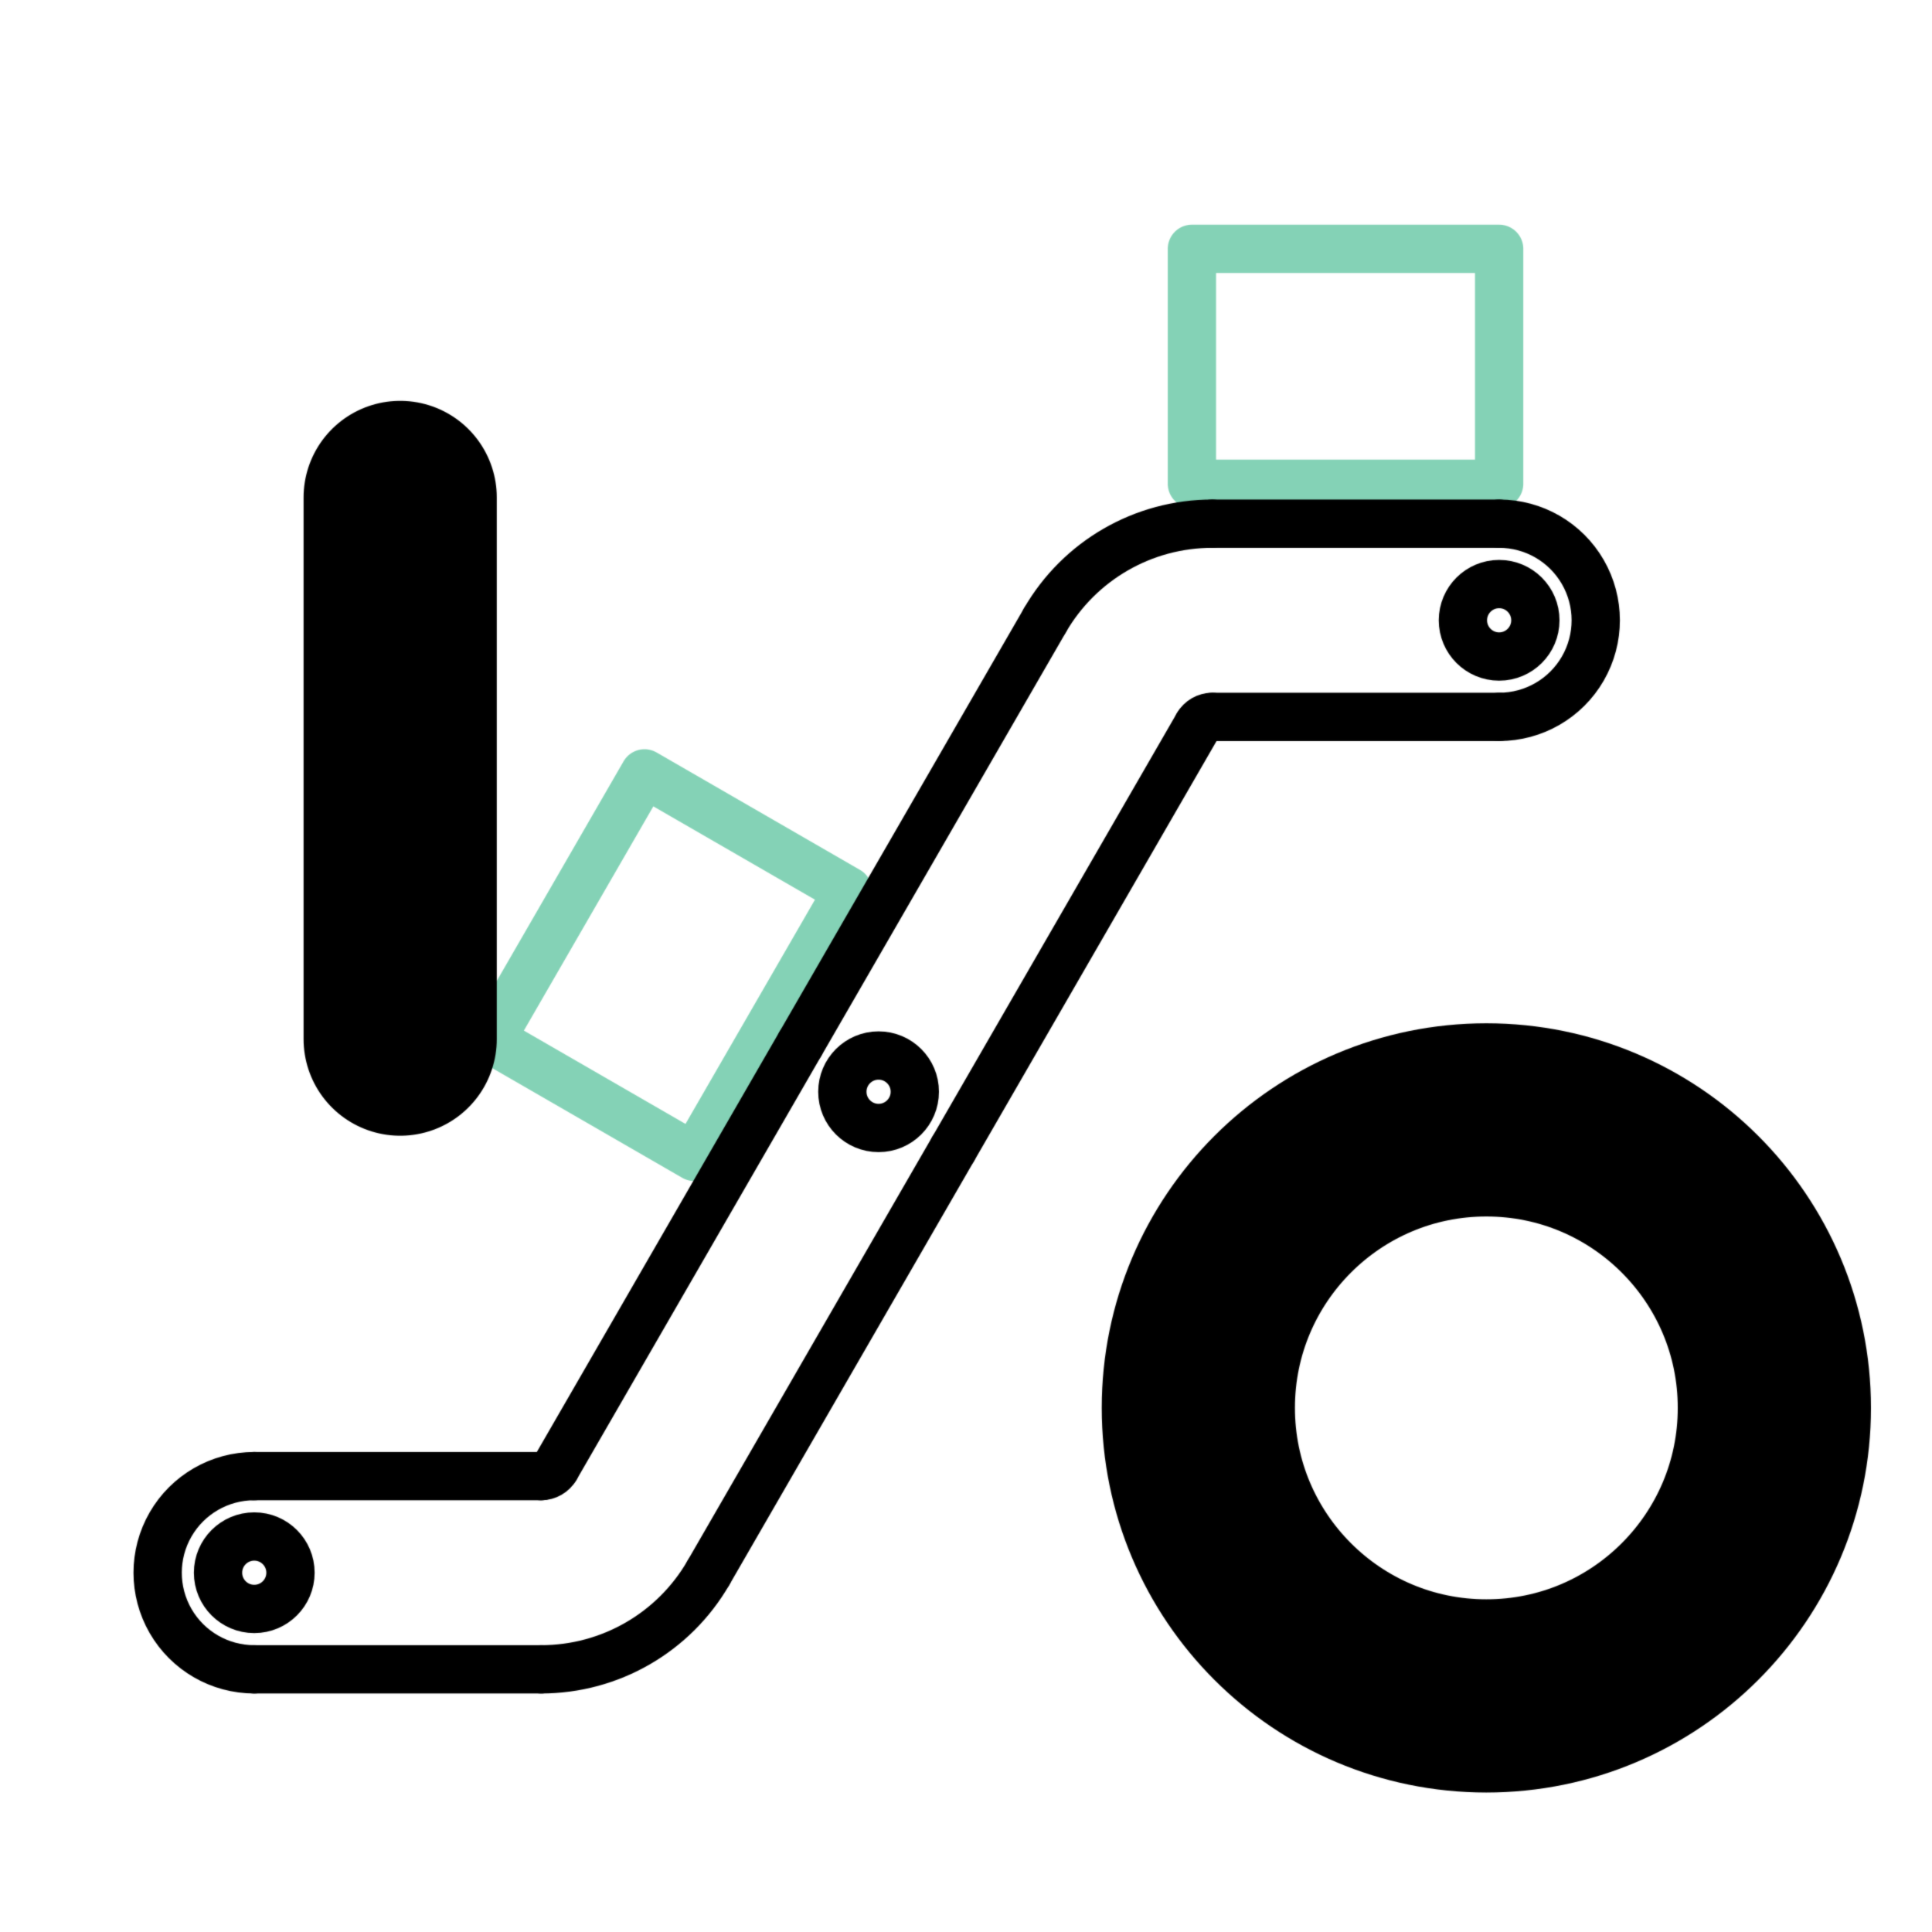
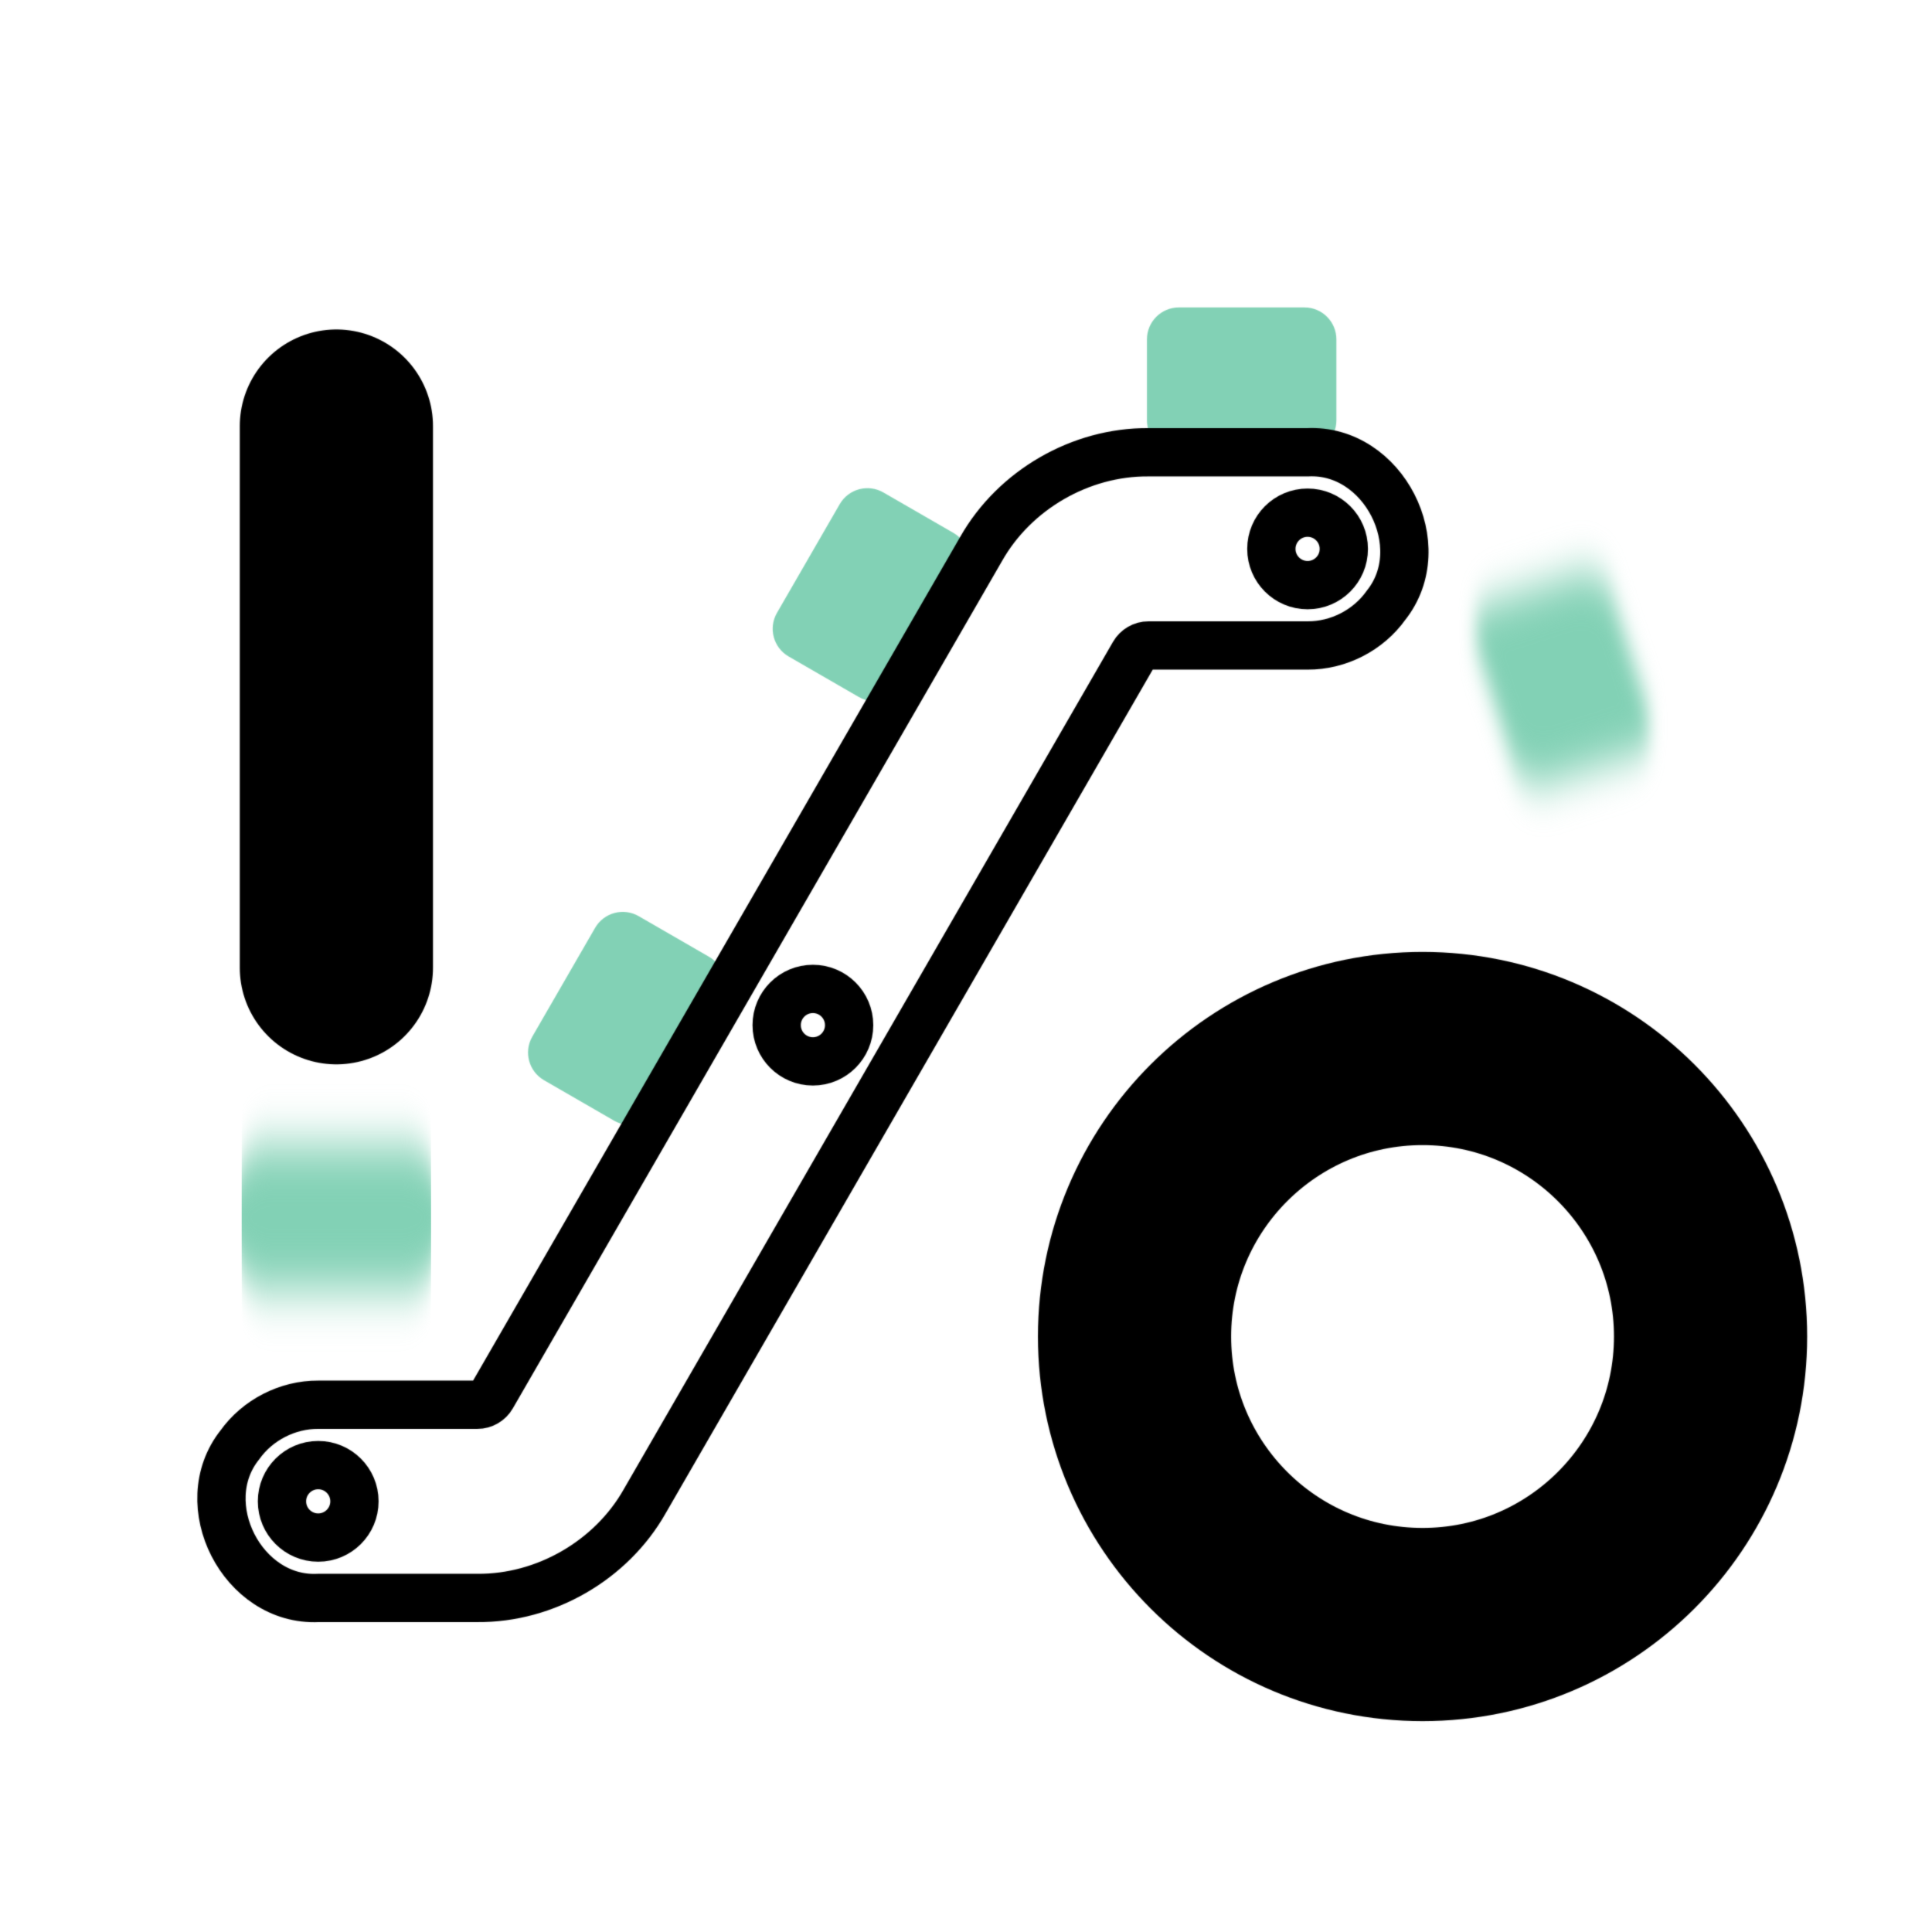
<svg xmlns="http://www.w3.org/2000/svg" width="40mm" height="40mm" viewBox="0 0 40 40" version="1.1" id="svg8">
  <defs id="defs2">
+     <marker style="overflow:visible;" id="marker3608" refX="0.0" refY="0.0" orient="auto">
+       <path transform="scale(0.2) rotate(180) translate(6,0)" style="fill-rule:evenodd;stroke:#000000;stroke-width:1pt;stroke-opacity:1;fill:#000000;fill-opacity:1" d="M 0.0,0.0 L 5.0,-5.0 L -12.5,0.0 L 5.0,5.0 L 0.0,0.0 z " id="path3606" />
+     </marker>
+     <marker style="overflow:visible;" id="marker3442" refX="0.0" refY="0.0" orient="auto">
+       <path transform="scale(0.2) rotate(180) translate(6,0)" style="fill-rule:evenodd;stroke:#000000;stroke-width:1pt;stroke-opacity:1;fill:#000000;fill-opacity:1" d="M 0.0,0.0 L 5.0,-5.0 L -12.5,0.0 L 5.0,5.0 L 0.0,0.0 z " id="path3440" />
+     </marker>
+     <marker style="overflow:visible;" id="marker3282" refX="0.0" refY="0.0" orient="auto">
+       <path transform="scale(0.2) rotate(180) translate(6,0)" style="fill-rule:evenodd;stroke:#000000;stroke-width:1pt;stroke-opacity:1;fill:#000000;fill-opacity:1" d="M 0.0,0.0 L 5.0,-5.0 L -12.5,0.0 L 5.0,5.0 L 0.0,0.0 z " id="path3280" />
+     </marker>
+     <marker style="overflow:visible;" id="marker3128" refX="0.0" refY="0.0" orient="auto">
+       <path transform="scale(0.2) rotate(180) translate(6,0)" style="fill-rule:evenodd;stroke:#000000;stroke-width:1pt;stroke-opacity:1;fill:#000000;fill-opacity:1" d="M 0.0,0.0 L 5.0,-5.0 L -12.5,0.0 L 5.0,5.0 L 0.0,0.0 z " id="path3126" />
+     </marker>
+     <marker style="overflow:visible;" id="marker2980" refX="0.0" refY="0.0" orient="auto">
+       <path transform="scale(0.2) rotate(180) translate(6,0)" style="fill-rule:evenodd;stroke:#000000;stroke-width:1pt;stroke-opacity:1;fill:#000000;fill-opacity:1" d="M 0.0,0.0 L 5.0,-5.0 L -12.5,0.0 L 5.0,5.0 L 0.0,0.0 z " id="path2978" />
+     </marker>
+     <marker style="overflow:visible;" id="marker2838" refX="0.0" refY="0.0" orient="auto">
+       <path transform="scale(0.2) rotate(180) translate(6,0)" style="fill-rule:evenodd;stroke:#000000;stroke-width:1pt;stroke-opacity:1;fill:#000000;fill-opacity:1" d="M 0.0,0.0 L 5.0,-5.0 L -12.5,0.0 L 5.0,5.0 L 0.0,0.0 z " id="path2836" />
+     </marker>
+     <marker style="overflow:visible;" id="marker2702" refX="0.0" refY="0.0" orient="auto">
+       <path transform="scale(0.2) rotate(180) translate(6,0)" style="fill-rule:evenodd;stroke:#000000;stroke-width:1pt;stroke-opacity:1;fill:#000000;fill-opacity:1" d="M 0.0,0.0 L 5.0,-5.0 L -12.5,0.0 L 5.0,5.0 L 0.0,0.0 z " id="path2700" />
+     </marker>
+     <marker style="overflow:visible;" id="marker2572" refX="0.0" refY="0.0" orient="auto">
+       <path transform="scale(0.2) rotate(180) translate(6,0)" style="fill-rule:evenodd;stroke:#000000;stroke-width:1pt;stroke-opacity:1;fill:#000000;fill-opacity:1" d="M 0.0,0.0 L 5.0,-5.0 L -12.5,0.0 L 5.0,5.0 L 0.0,0.0 z " id="path2570" />
+     </marker>
+     <marker style="overflow:visible;" id="marker2448" refX="0.0" refY="0.0" orient="auto">
+       <path transform="scale(0.2) rotate(180) translate(6,0)" style="fill-rule:evenodd;stroke:#000000;stroke-width:1pt;stroke-opacity:1;fill:#000000;fill-opacity:1" d="M 0.0,0.0 L 5.0,-5.0 L -12.5,0.0 L 5.0,5.0 L 0.0,0.0 z " id="path2446" />
+     </marker>
+     <marker style="overflow:visible;" id="marker2330" refX="0.0" refY="0.0" orient="auto">
+       <path transform="scale(0.2) rotate(180) translate(6,0)" style="fill-rule:evenodd;stroke:#000000;stroke-width:1pt;stroke-opacity:1;fill:#000000;fill-opacity:1" d="M 0.0,0.0 L 5.0,-5.0 L -12.5,0.0 L 5.0,5.0 L 0.0,0.0 z " id="path2328" />
+     </marker>
+     <marker style="overflow:visible;" id="marker2218" refX="0.0" refY="0.0" orient="auto">
+       <path transform="scale(0.2) rotate(180) translate(6,0)" style="fill-rule:evenodd;stroke:#000000;stroke-width:1pt;stroke-opacity:1;fill:#000000;fill-opacity:1" d="M 0.0,0.0 L 5.0,-5.0 L -12.5,0.0 L 5.0,5.0 L 0.0,0.0 z " id="path2216" />
+     </marker>
+     <marker style="overflow:visible;" id="marker2112" refX="0.0" refY="0.0" orient="auto">
+       <path transform="scale(0.2) rotate(180) translate(6,0)" style="fill-rule:evenodd;stroke:#000000;stroke-width:1pt;stroke-opacity:1;fill:#000000;fill-opacity:1" d="M 0.0,0.0 L 5.0,-5.0 L -12.5,0.0 L 5.0,5.0 L 0.0,0.0 z " id="path2110" />
+     </marker>
+     <marker style="overflow:visible;" id="marker2102" refX="0.0" refY="0.0" orient="auto">
+       <path transform="scale(0.2) rotate(180) translate(6,0)" style="fill-rule:evenodd;stroke:#000000;stroke-width:1pt;stroke-opacity:1;fill:#000000;fill-opacity:1" d="M 0.0,0.0 L 5.0,-5.0 L -12.5,0.0 L 5.0,5.0 L 0.0,0.0 z " id="path2100" />
+     </marker>
+     <marker style="overflow:visible;" id="marker1898" refX="0.0" refY="0.0" orient="auto">
+       <path transform="scale(1.1) rotate(180) translate(1,0)" d="M 8.719,4.034 L -2.207,0.016 L 8.719,-4.002 C 6.973,-1.63 6.983,1.616 8.719,4.034 z " style="fill-rule:evenodd;stroke-width:0.625;stroke-linejoin:round;stroke:#000000;stroke-opacity:1;fill:#000000;fill-opacity:1" id="path1896" />
+     </marker>
+     <marker style="overflow:visible;" id="marker1810" refX="0.0" refY="0.0" orient="auto">
+       <path transform="scale(1.1) rotate(180) translate(1,0)" d="M 8.719,4.034 L -2.207,0.016 L 8.719,-4.002 C 6.973,-1.63 6.983,1.616 8.719,4.034 z " style="fill-rule:evenodd;stroke-width:0.625;stroke-linejoin:round;stroke:#000000;stroke-opacity:1;fill:#000000;fill-opacity:1" id="path1808" />
+     </marker>
+     <marker style="overflow:visible;" id="marker1728" refX="0.0" refY="0.0" orient="auto">
+       <path transform="scale(1.1) rotate(180) translate(1,0)" d="M 8.719,4.034 L -2.207,0.016 L 8.719,-4.002 C 6.973,-1.63 6.983,1.616 8.719,4.034 z " style="fill-rule:evenodd;stroke-width:0.625;stroke-linejoin:round;stroke:#000000;stroke-opacity:1;fill:#000000;fill-opacity:1" id="path1726" />
+     </marker>
+     <marker style="overflow:visible;" id="marker1652" refX="0.0" refY="0.0" orient="auto">
+       <path transform="scale(1.1) rotate(180) translate(1,0)" d="M 8.719,4.034 L -2.207,0.016 L 8.719,-4.002 C 6.973,-1.63 6.983,1.616 8.719,4.034 z " style="fill-rule:evenodd;stroke-width:0.625;stroke-linejoin:round;stroke:#000000;stroke-opacity:1;fill:#000000;fill-opacity:1" id="path1650" />
+     </marker>
+     <marker style="overflow:visible;" id="marker1582" refX="0.0" refY="0.0" orient="auto">
+       <path transform="scale(1.1) rotate(180) translate(1,0)" d="M 8.719,4.034 L -2.207,0.016 L 8.719,-4.002 C 6.973,-1.63 6.983,1.616 8.719,4.034 z " style="fill-rule:evenodd;stroke-width:0.625;stroke-linejoin:round;stroke:#000000;stroke-opacity:1;fill:#000000;fill-opacity:1" id="path1580" />
+     </marker>
+     <marker style="overflow:visible;" id="marker1518" refX="0.0" refY="0.0" orient="auto">
+       <path transform="scale(1.1) rotate(180) translate(1,0)" d="M 8.719,4.034 L -2.207,0.016 L 8.719,-4.002 C 6.973,-1.63 6.983,1.616 8.719,4.034 z " style="fill-rule:evenodd;stroke-width:0.625;stroke-linejoin:round;stroke:#000000;stroke-opacity:1;fill:#000000;fill-opacity:1" id="path1516" />
+     </marker>
+     <marker style="overflow:visible;" id="marker1460" refX="0.0" refY="0.0" orient="auto">
+       <path transform="scale(1.1) rotate(180) translate(1,0)" d="M 8.719,4.034 L -2.207,0.016 L 8.719,-4.002 C 6.973,-1.63 6.983,1.616 8.719,4.034 z " style="fill-rule:evenodd;stroke-width:0.625;stroke-linejoin:round;stroke:#000000;stroke-opacity:1;fill:#000000;fill-opacity:1" id="path1458" />
+     </marker>
+     <marker style="overflow:visible;" id="marker1408" refX="0.0" refY="0.0" orient="auto">
+       <path transform="scale(1.1) rotate(180) translate(1,0)" d="M 8.719,4.034 L -2.207,0.016 L 8.719,-4.002 C 6.973,-1.63 6.983,1.616 8.719,4.034 z " style="fill-rule:evenodd;stroke-width:0.625;stroke-linejoin:round;stroke:#000000;stroke-opacity:1;fill:#000000;fill-opacity:1" id="path1406" />
+     </marker>
+     <marker style="overflow:visible;" id="marker1362" refX="0.0" refY="0.0" orient="auto">
+       <path transform="scale(1.1) rotate(180) translate(1,0)" d="M 8.719,4.034 L -2.207,0.016 L 8.719,-4.002 C 6.973,-1.63 6.983,1.616 8.719,4.034 z " style="fill-rule:evenodd;stroke-width:0.625;stroke-linejoin:round;stroke:#000000;stroke-opacity:1;fill:#000000;fill-opacity:1" id="path1360" />
+     </marker>
+     <marker style="overflow:visible;" id="marker1322" refX="0.0" refY="0.0" orient="auto">
+       <path transform="scale(1.1) rotate(180) translate(1,0)" d="M 8.719,4.034 L -2.207,0.016 L 8.719,-4.002 C 6.973,-1.63 6.983,1.616 8.719,4.034 z " style="fill-rule:evenodd;stroke-width:0.625;stroke-linejoin:round;stroke:#000000;stroke-opacity:1;fill:#000000;fill-opacity:1" id="path1320" />
+     </marker>
+     <marker style="overflow:visible;" id="marker1288" refX="0.0" refY="0.0" orient="auto">
+       <path transform="scale(1.1) rotate(180) translate(1,0)" d="M 8.719,4.034 L -2.207,0.016 L 8.719,-4.002 C 6.973,-1.63 6.983,1.616 8.719,4.034 z " style="fill-rule:evenodd;stroke-width:0.625;stroke-linejoin:round;stroke:#000000;stroke-opacity:1;fill:#000000;fill-opacity:1" id="path1286" />
+     </marker>
+     <marker style="overflow:visible;" id="marker1260" refX="0.0" refY="0.0" orient="auto">
+       <path transform="scale(1.1) rotate(180) translate(1,0)" d="M 8.719,4.034 L -2.207,0.016 L 8.719,-4.002 C 6.973,-1.63 6.983,1.616 8.719,4.034 z " style="fill-rule:evenodd;stroke-width:0.625;stroke-linejoin:round;stroke:#000000;stroke-opacity:1;fill:#000000;fill-opacity:1" id="path1258" />
+     </marker>
+     <marker style="overflow:visible;" id="marker1238" refX="0.0" refY="0.0" orient="auto">
+       <path transform="scale(1.1) rotate(180) translate(1,0)" d="M 8.719,4.034 L -2.207,0.016 L 8.719,-4.002 C 6.973,-1.63 6.983,1.616 8.719,4.034 z " style="fill-rule:evenodd;stroke-width:0.625;stroke-linejoin:round;stroke:#000000;stroke-opacity:1;fill:#000000;fill-opacity:1" id="path1236" />
+     </marker>
    <filter style="color-interpolation-filters:sRGB" id="filter852" x="-0.1" width="1.2" y="-0.1" height="1.2">
      <feGaussianBlur stdDeviation="0.016" id="feGaussianBlur854" />
+     </filter>
+     <filter style="color-interpolation-filters:sRGB" id="filter852-9" x="-0.1" width="1.2" y="-0.1" height="1.2">
+       <feGaussianBlur stdDeviation="0.016" id="feGaussianBlur854-1" />
+     </filter>
+     <filter style="color-interpolation-filters:sRGB" id="filter852-2" x="-0.5" width="2" y="-0.5" height="2">
+       <feGaussianBlur stdDeviation="0.016" id="feGaussianBlur854-61" />
+     </filter>
+     <filter style="color-interpolation-filters:sRGB;" id="filter9240">
+       <feGaussianBlur stdDeviation="0.5 0.01" result="blur" id="feGaussianBlur9238" />
+     </filter>
+     <filter style="color-interpolation-filters:sRGB;" id="filter9244" x="-0.5" width="2" y="-0.5" height="2">
+       <feGaussianBlur stdDeviation="0.01 2" result="blur" id="feGaussianBlur9242" />
+     </filter>
+     <filter style="color-interpolation-filters:sRGB;" id="filter9248">
+       <feGaussianBlur stdDeviation="0.5 0.01" result="blur" id="feGaussianBlur9246" />
    </filter>
  </defs>
  <g id="layer1" transform="translate(0,-257)">
    <flowRoot xml:space="preserve" id="flowRoot4865-7" style="font-style:normal;font-variant:normal;font-weight:normal;font-stretch:normal;font-size:93.333px;line-height:1.25;font-family:sans-serif;-inkscape-font-specification:sans-serif;letter-spacing:0px;word-spacing:0px;fill:#000000;fill-opacity:1;stroke:none" transform="matrix(0.2645833,0,0,0.2645833,29.23942,267.0705)">
      <flowRegion id="flowRegion4867-8" style="font-style:normal;font-variant:normal;font-weight:normal;font-stretch:normal;font-size:93.333px;font-family:sans-serif;-inkscape-font-specification:sans-serif">
        <rect id="rect4869-2" width="72.832" height="109.248" x="20.153" y="10.997" style="font-style:normal;font-variant:normal;font-weight:normal;font-stretch:normal;font-size:93.333px;font-family:sans-serif;-inkscape-font-specification:sans-serif" />
      </flowRegion>
      <flowPara id="flowPara4871-1">Oas</flowPara>
    </flowRoot>
-     <g id="g5071" transform="translate(-1.530763,2.889143)" style="filter:url(#filter852)">
-       <rect transform="rotate(-60)" y="147.943" x="-232.857" height="4.864" width="6.361" id="rect5008-7" style="fill:none;fill-opacity:1;stroke:#56c19b;stroke-width:1;stroke-linecap:round;stroke-linejoin:round;stroke-miterlimit:4;stroke-dasharray:none;stroke-opacity:0.723" />
-       <rect y="259.263" x="26.208" height="4.864" width="6.361" id="rect5008-7-1" style="fill:none;fill-opacity:1;stroke:#56c19b;stroke-width:1;stroke-linecap:round;stroke-linejoin:round;stroke-miterlimit:4;stroke-dasharray:none;stroke-opacity:0.723" />
-       <g id="g5564" transform="translate(2.133817,-0.9296501)" style="stroke-width:1;stroke-miterlimit:4;stroke-dasharray:none;stroke:#000000;stroke-opacity:1;fill:none;stroke-linejoin:round;stroke-linecap:round">
-         <g id="g4921" style="fill:none;stroke:#000000;stroke-width:1;stroke-miterlimit:4;stroke-dasharray:none;stroke-opacity:1;stroke-linejoin:round;stroke-linecap:round" transform="translate(-8.793167,-1.683798)">
-           <g id="g4810" style="fill:none;stroke:#000000;stroke-width:1;stroke-miterlimit:4;stroke-dasharray:none;stroke-opacity:1;stroke-linejoin:round;stroke-linecap:round">
-             <path style="fill:none;stroke:#000000;stroke-width:1;stroke-miterlimit:4;stroke-dasharray:none;stroke-opacity:1;stroke-linejoin:round;stroke-linecap:round" d="m 13.454,291.286 a 2,2 0 0 1 -1.732,-1 2,2 0 0 1 0,-2 2,2 0 0 1 1.732,-1" id="path12" />
-             <path style="fill:none;stroke:#000000;stroke-width:1;stroke-miterlimit:4;stroke-dasharray:none;stroke-opacity:1;stroke-linejoin:round;stroke-linecap:round" d="m 22.858,289.286 a 4,4 0 0 1 -3.464,2" id="path12-5" />
-             <path style="fill:none;stroke:#000000;stroke-width:1;stroke-linecap:round;stroke-linejoin:round;stroke-miterlimit:4;stroke-dasharray:none;stroke-opacity:1" d="m 13.454,287.286 h 5.94" id="path4608" />
-             <path style="fill:none;stroke:#000000;stroke-width:1;stroke-linecap:round;stroke-linejoin:round;stroke-miterlimit:4;stroke-dasharray:none;stroke-opacity:1" d="m 13.454,291.286 h 5.94" id="path4608-9" />
-             <path style="fill:none;stroke:#000000;stroke-width:1;stroke-miterlimit:4;stroke-dasharray:none;stroke-opacity:1;stroke-linejoin:round;stroke-linecap:round" d="m 19.694,287.112 a 0.347,0.347 0 0 1 -0.301,0.174" id="path4667" />
-             <path style="fill:none;stroke:#000000;stroke-width:1;stroke-linecap:round;stroke-linejoin:round;stroke-miterlimit:4;stroke-dasharray:none;stroke-opacity:1" d="m 19.694,287.112 5.065,-8.773" id="path4786" />
-             <path style="fill:none;stroke:#000000;stroke-width:1;stroke-linecap:round;stroke-linejoin:round;stroke-miterlimit:4;stroke-dasharray:none;stroke-opacity:1" d="m 22.858,289.286 5.065,-8.773" id="path4786-2" />
+     <g id="g1230" transform="translate(-1.320879,-1.477905)">
+       <g style="filter:url(#filter852)" transform="translate(-1.530763,2.889143)" id="g5071">
+         <rect ry="0.661" style="fill:#82d1b5;fill-opacity:1;stroke:none;stroke-width:1;stroke-linecap:round;stroke-linejoin:round;stroke-miterlimit:4;stroke-dasharray:none;stroke-opacity:0.722" id="rect5008-7-1" width="3.922" height="2.999" x="26.598" y="261.954" />
+         <rect transform="matrix(0.1322917,-0.2291359,0.2291359,0.1322917,13.54225,277.6229)" ry="2.5" style="fill:#82d1b5;fill-opacity:1;stroke:none;stroke-width:3.78;stroke-linecap:round;stroke-linejoin:round;stroke-miterlimit:4;stroke-dasharray:none;stroke-opacity:0.722;filter:url(#filter852)" id="rect5008-7-1-2" width="14.822" height="11.334" x="0" y="-1.1368684e-13" />
+         <rect transform="matrix(0.1322917,-0.2291359,0.2291359,0.1322917,18.60722,268.8501)" ry="2.5" style="fill:#82d1b5;fill-opacity:1;stroke:none;stroke-width:3.78;stroke-linecap:round;stroke-linejoin:round;stroke-miterlimit:4;stroke-dasharray:none;stroke-opacity:0.722;filter:url(#filter852-9)" id="rect5008-7-1-2-2" width="14.822" height="11.334" x="0" y="-1.1368684e-13" />
+         <g style="fill:none;stroke:#000000;stroke-width:1;stroke-linecap:round;stroke-linejoin:round;stroke-miterlimit:4;stroke-dasharray:none;stroke-opacity:1" transform="translate(2.133817,-0.9296501)" id="g5564">
+           <g transform="translate(-8.793167,-1.683798)" style="fill:none;stroke:#000000;stroke-width:1;stroke-linecap:butt;stroke-linejoin:round;stroke-miterlimit:4;stroke-dasharray:none;stroke-opacity:1" id="g4921">
+             <path id="path4786-9" d="m 27.923,280.513 c -1.688,2.924 -3.377,5.849 -5.065,8.773 -0.692,1.222 -2.06,2.012 -3.464,2 h -3.294 c -1.568,0.078 -2.6,-1.942 -1.624,-3.168 0.367,-0.517 0.99,-0.836 1.624,-0.832 h 3.294 c 0.122,10e-4 0.241,-0.068 0.301,-0.174 1.688,-2.924 3.377,-5.849 5.065,-8.773 1.688,-2.924 3.377,-5.849 5.065,-8.773 0.692,-1.222 2.06,-2.012 3.464,-2 h 3.294 c 1.568,-0.078 2.6,1.942 1.624,3.168 -0.367,0.517 -0.99,0.836 -1.624,0.832 h -3.294 c -0.122,-0.001 -0.241,0.068 -0.301,0.174 -1.688,2.924 -3.377,5.849 -5.065,8.773 z" style="fill:none;stroke:#000000;stroke-width:1;stroke-linecap:round;stroke-linejoin:round;stroke-miterlimit:4;stroke-dasharray:none;stroke-opacity:1" />
          </g>
-           <g id="g4810-3" transform="rotate(-180,26.34114,279.4264)" style="fill:none;stroke:#000000;stroke-width:1;stroke-miterlimit:4;stroke-dasharray:none;stroke-opacity:1;stroke-linejoin:round;stroke-linecap:round">
-             <path style="fill:none;stroke:#000000;stroke-width:1;stroke-miterlimit:4;stroke-dasharray:none;stroke-opacity:1;stroke-linejoin:round;stroke-linecap:round" d="m 13.454,291.286 a 2,2 0 0 1 -1.732,-1 2,2 0 0 1 0,-2 2,2 0 0 1 1.732,-1" id="path12-7" />
-             <path style="fill:none;stroke:#000000;stroke-width:1;stroke-miterlimit:4;stroke-dasharray:none;stroke-opacity:1;stroke-linejoin:round;stroke-linecap:round" d="m 22.858,289.286 a 4,4 0 0 1 -3.464,2" id="path12-5-5" />
-             <path style="fill:none;stroke:#000000;stroke-width:1;stroke-linecap:round;stroke-linejoin:round;stroke-miterlimit:4;stroke-dasharray:none;stroke-opacity:1" d="m 13.454,287.286 h 5.94" id="path4608-92" />
-             <path style="fill:none;stroke:#000000;stroke-width:1;stroke-linecap:round;stroke-linejoin:round;stroke-miterlimit:4;stroke-dasharray:none;stroke-opacity:1" d="m 13.454,291.286 h 5.94" id="path4608-9-2" />
-             <path style="fill:none;stroke:#000000;stroke-width:1;stroke-miterlimit:4;stroke-dasharray:none;stroke-opacity:1;stroke-linejoin:round;stroke-linecap:round" d="m 19.694,287.112 a 0.347,0.347 0 0 1 -0.301,0.174" id="path4667-8" />
-             <path style="fill:none;stroke:#000000;stroke-width:1;stroke-linecap:round;stroke-linejoin:round;stroke-miterlimit:4;stroke-dasharray:none;stroke-opacity:1" d="m 19.694,287.112 5.065,-8.773" id="path4786-9" />
-             <path style="fill:none;stroke:#000000;stroke-width:1;stroke-linecap:round;stroke-linejoin:round;stroke-miterlimit:4;stroke-dasharray:none;stroke-opacity:1" d="m 22.858,289.286 5.065,-8.773" id="path4786-2-7" />
-           </g>
+           <circle r="0.75" cy="287.602" cx="7.306" id="path4848" style="fill:none;fill-opacity:1;stroke:#000000;stroke-width:1;stroke-linecap:round;stroke-linejoin:round;stroke-miterlimit:4;stroke-dasharray:none;stroke-opacity:1" />
+           <circle r="0.75" cy="267.883" cx="27.79" id="path4848-3" style="fill:none;fill-opacity:1;stroke:#000000;stroke-width:1;stroke-linecap:round;stroke-linejoin:round;stroke-miterlimit:4;stroke-dasharray:none;stroke-opacity:1" />
+           <circle r="0.75" cy="277.743" cx="17.548" id="path4848-3-3" style="fill:none;fill-opacity:1;stroke:#000000;stroke-width:1;stroke-linecap:round;stroke-linejoin:round;stroke-miterlimit:4;stroke-dasharray:none;stroke-opacity:1" />
        </g>
-         <circle style="fill:none;fill-opacity:1;stroke:#000000;stroke-width:1;stroke-linecap:round;stroke-linejoin:round;stroke-miterlimit:4;stroke-dasharray:none;stroke-opacity:1" id="path4848" cx="4.661" cy="287.602" r="0.75" />
-         <circle style="fill:none;fill-opacity:1;stroke:#000000;stroke-width:1;stroke-linecap:round;stroke-linejoin:round;stroke-miterlimit:4;stroke-dasharray:none;stroke-opacity:1" id="path4848-3" cx="30.435" cy="267.883" r="0.75" />
-         <circle style="fill:none;fill-opacity:1;stroke:#000000;stroke-width:1;stroke-linecap:round;stroke-linejoin:round;stroke-miterlimit:4;stroke-dasharray:none;stroke-opacity:1" id="path4848-3-3" cx="17.587" cy="277.644" r="0.75" />
+         <path style="fill:none;stroke:#000000;stroke-width:4;stroke-linecap:round;stroke-linejoin:miter;stroke-miterlimit:4;stroke-dasharray:none;stroke-opacity:1" d="m 9.816,264.41 v 11.215" id="path5004" />
+         <circle style="fill:none;fill-opacity:1;stroke:#000000;stroke-width:4;stroke-linecap:round;stroke-miterlimit:4;stroke-dasharray:none;stroke-opacity:1" id="path5006" cx="32.304" cy="283.26" r="5.963" />
      </g>
-       <path id="path5004" d="m 9.816,264.41 v 11.215" style="fill:none;stroke:#000000;stroke-width:4;stroke-linecap:round;stroke-linejoin:miter;stroke-miterlimit:4;stroke-dasharray:none;stroke-opacity:1" />
-       <circle r="5.963" cy="283.26" cx="32.304" id="path5006" style="fill:none;fill-opacity:1;stroke:#000000;stroke-width:4;stroke-linecap:round;stroke-miterlimit:4;stroke-dasharray:none;stroke-opacity:1" />
+       <rect transform="matrix(0.2645833,0,0,0.2645833,5.932138,281.8888)" ry="2.5" style="fill:#82d1b5;fill-opacity:1;stroke:none;stroke-width:3.78;stroke-linecap:round;stroke-linejoin:round;stroke-miterlimit:4;stroke-dasharray:none;stroke-opacity:0.722;filter:url(#filter9244)" id="rect5008-7-1-0-0" width="14.822" height="11.334" x="1.482" y="1.133" />
+       <g transform="rotate(72.2078,11.9547,309.3471)" style="filter:url(#filter9248)" id="g9236">
+         <rect y="1.133" x="1.482" height="11.334" width="14.822" id="rect5008-7-1-6-8" style="fill:#82d1b5;fill-opacity:1;stroke:none;stroke-width:3.78;stroke-linecap:round;stroke-linejoin:round;stroke-miterlimit:4;stroke-dasharray:none;stroke-opacity:0.722;filter:url(#filter852-2)" ry="2.5" transform="matrix(0.2645833,0,0,0.2645833,-18.82325,275.6215)" />
+       </g>
    </g>
  </g>
</svg>
